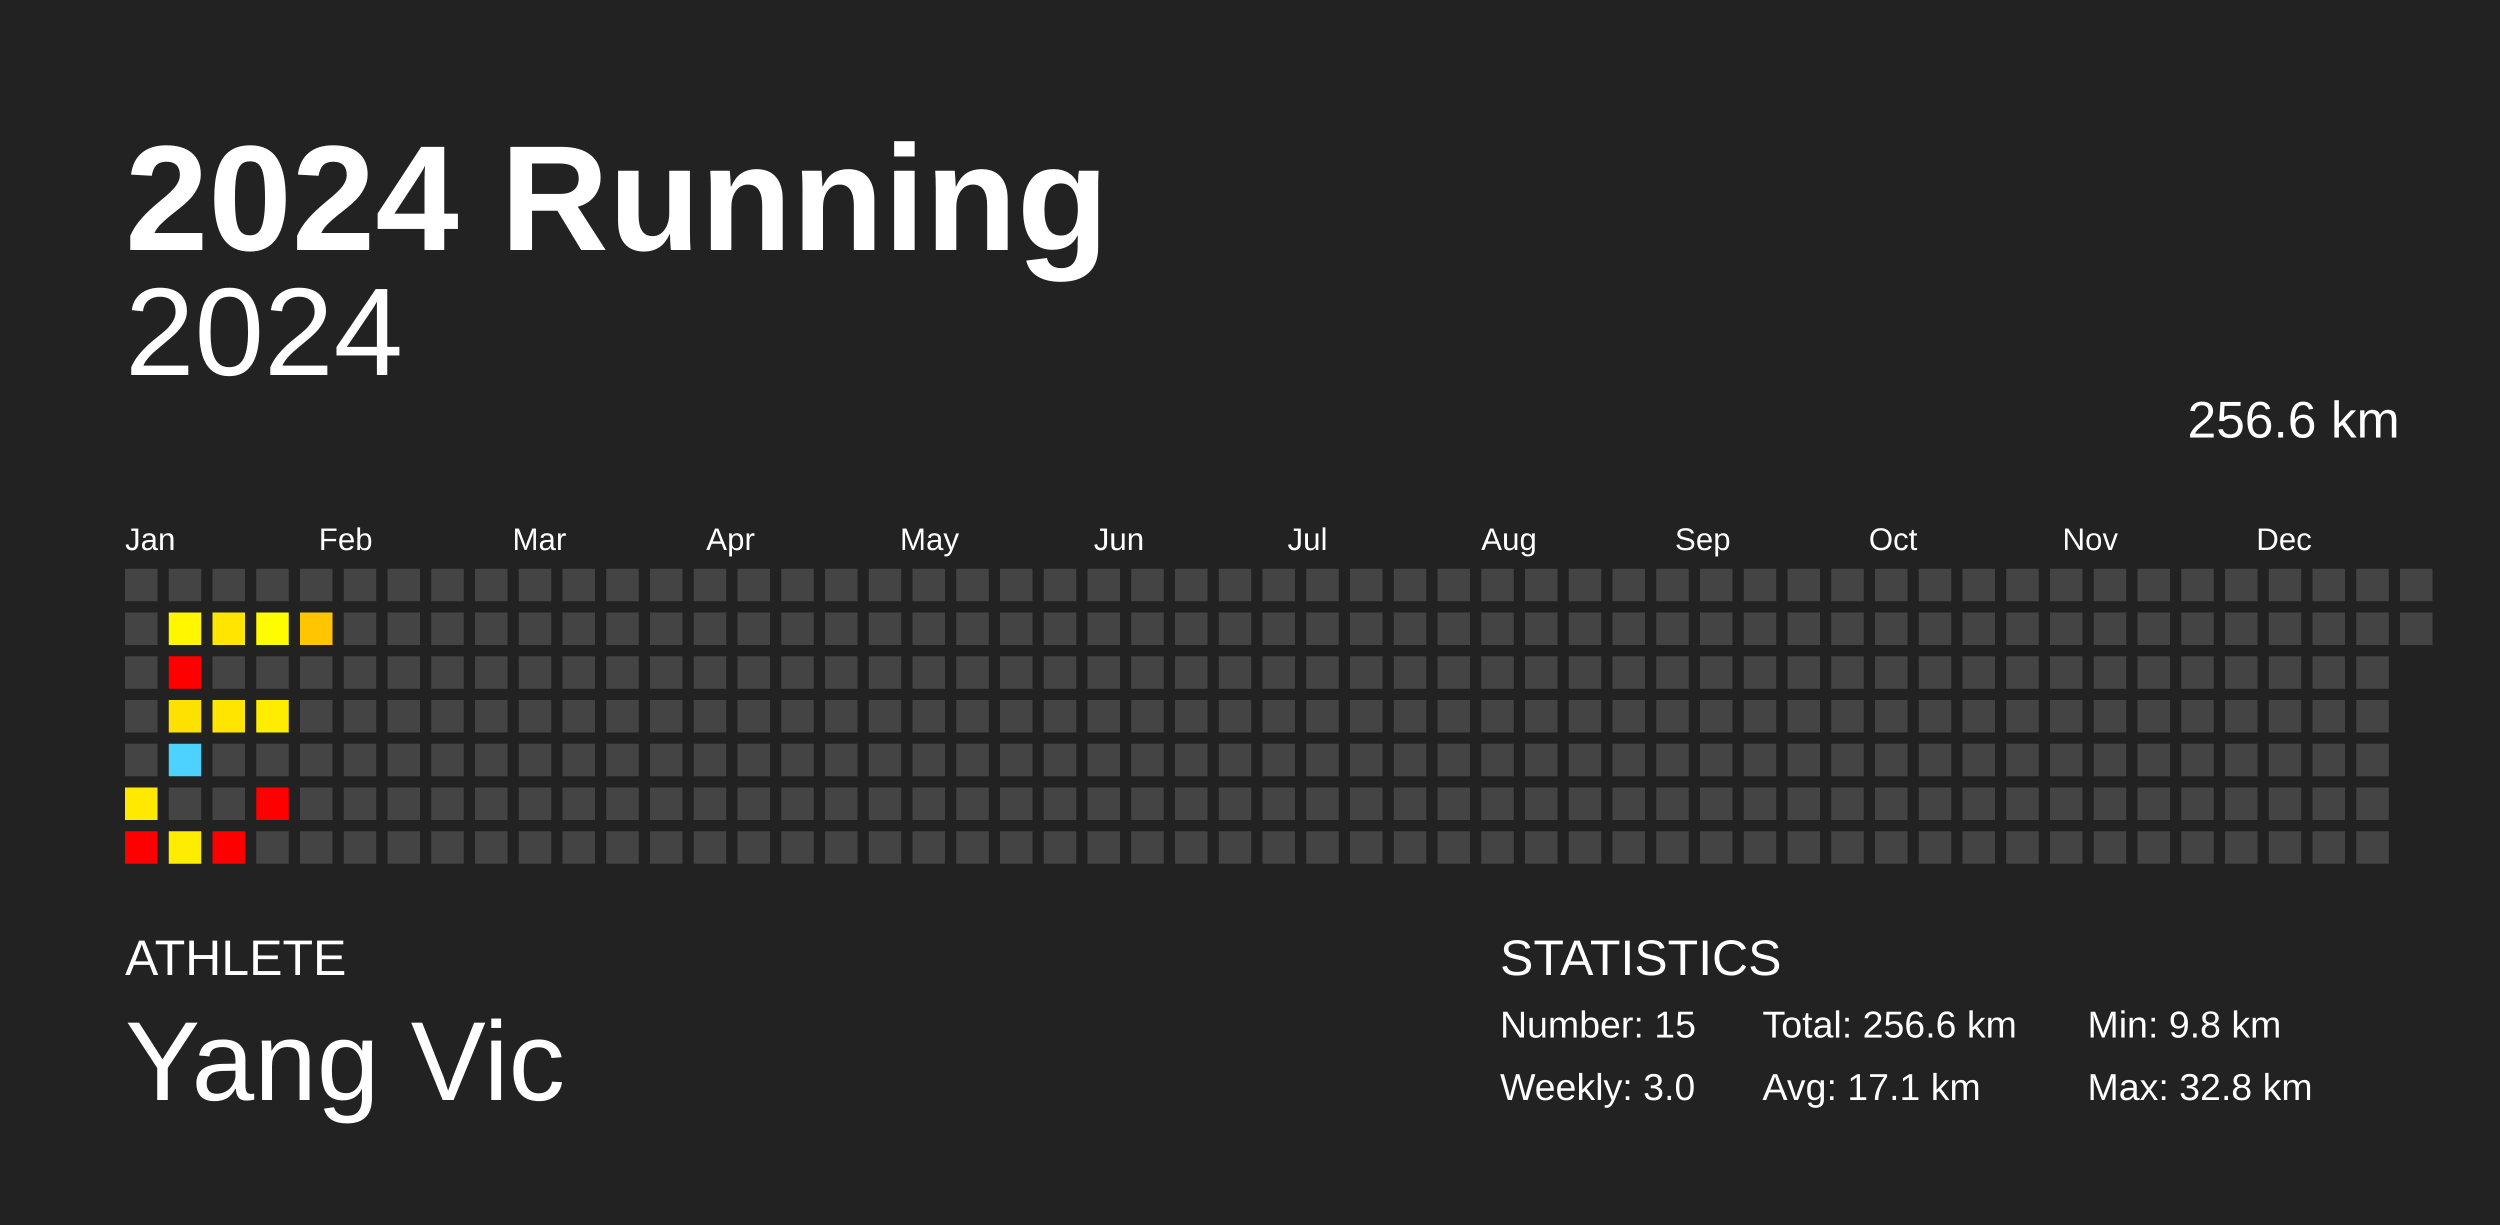
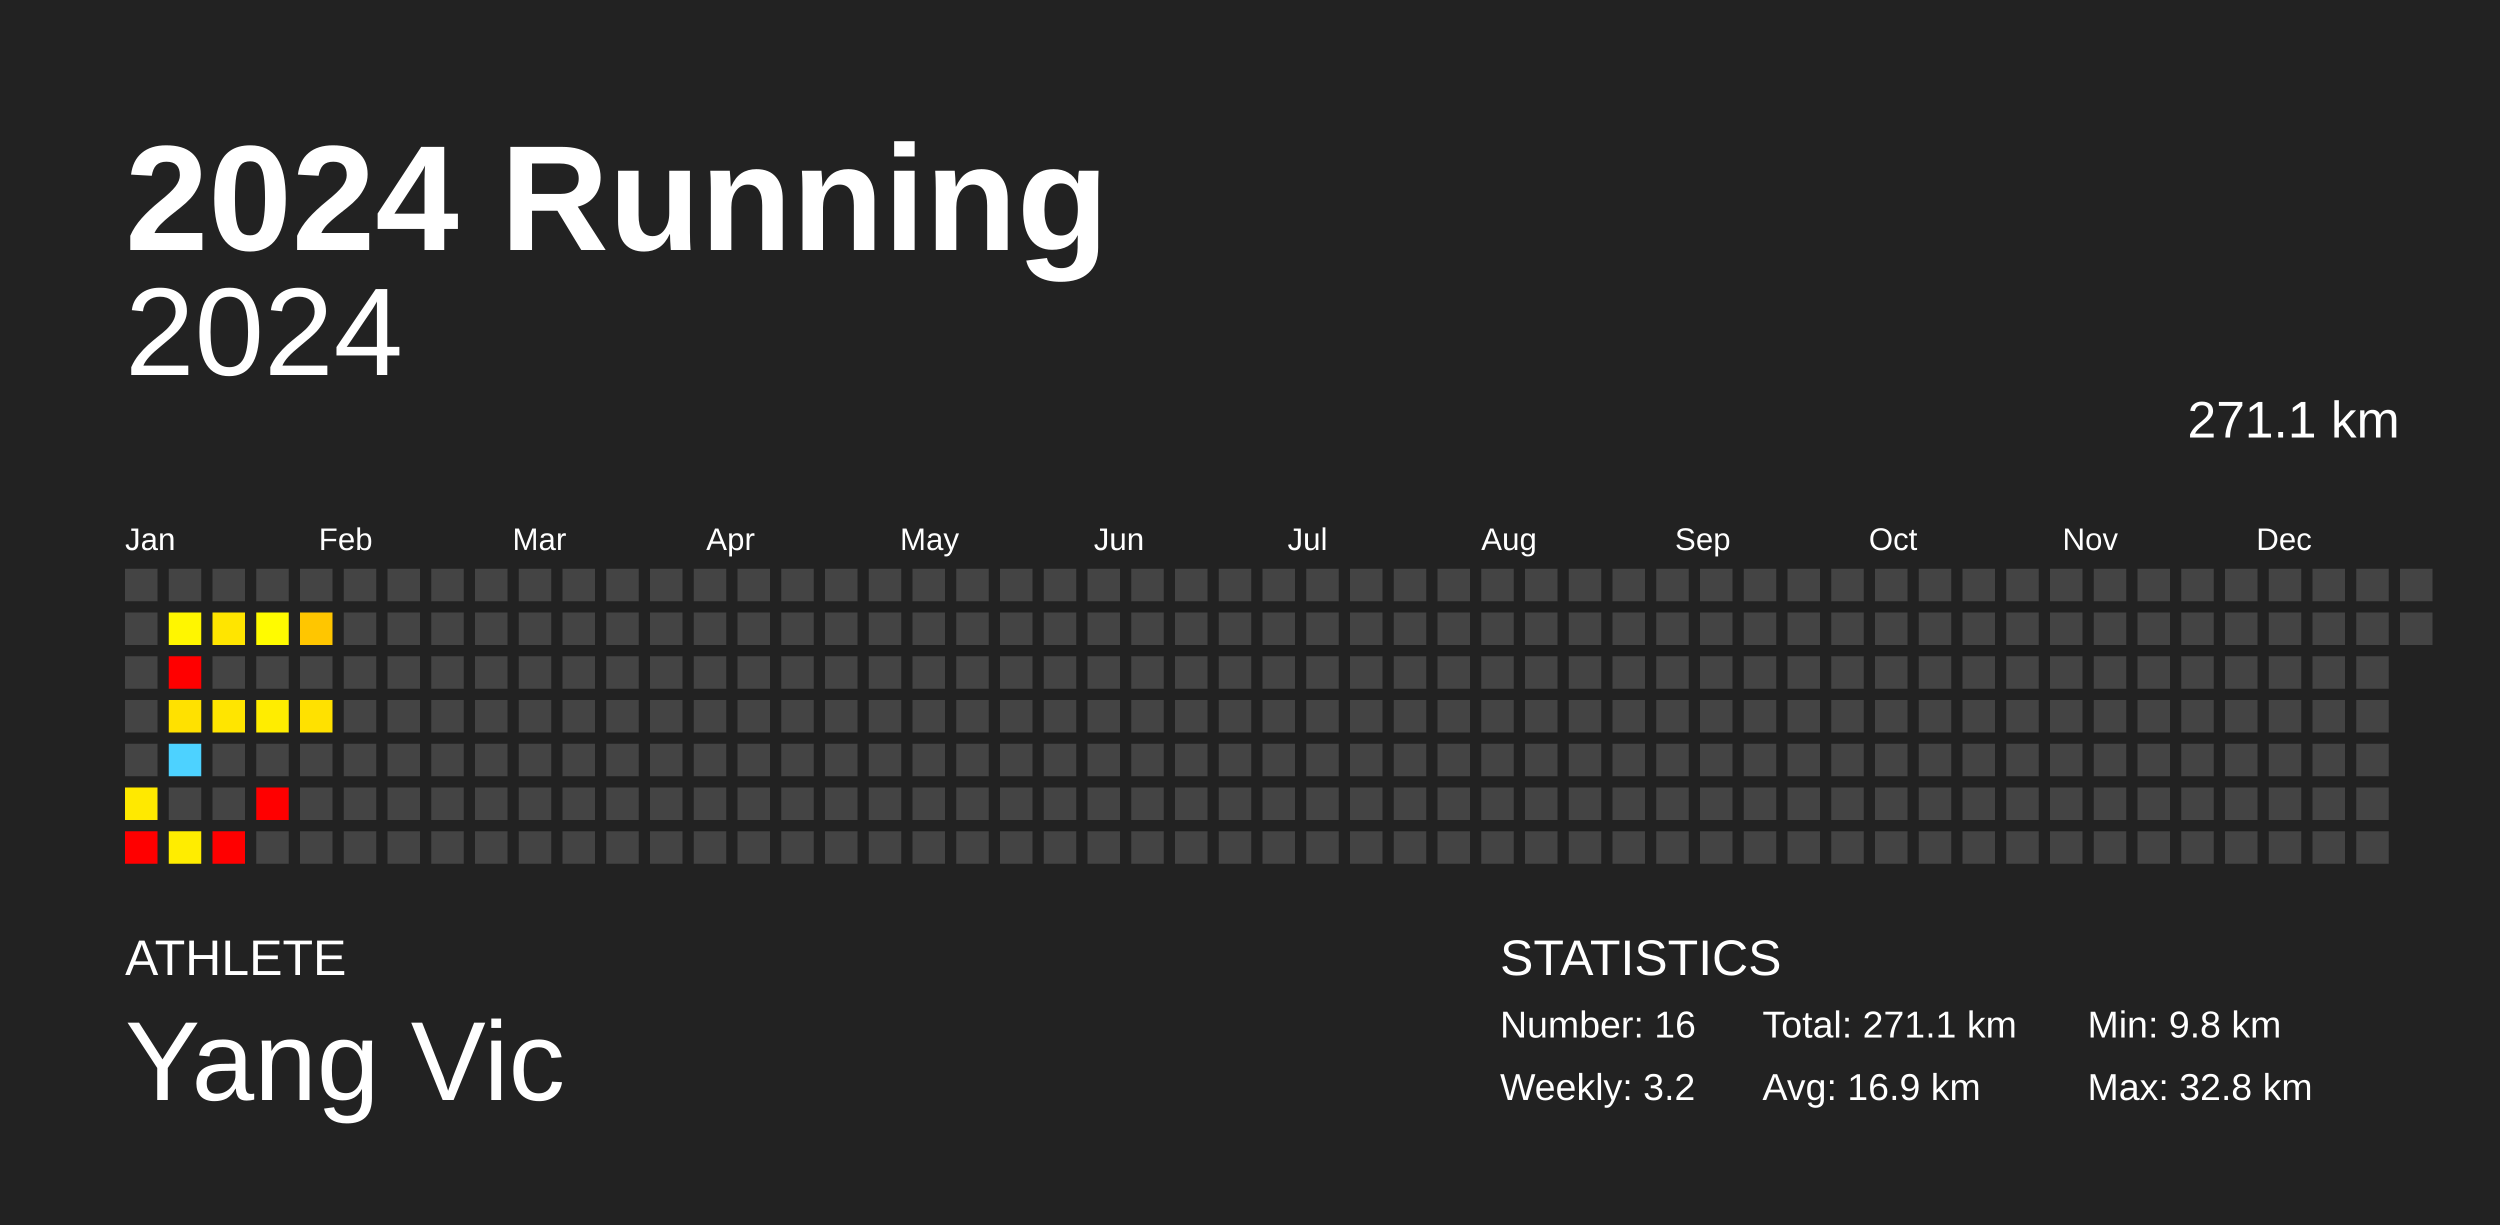
<svg xmlns="http://www.w3.org/2000/svg" baseProfile="full" height="98mm" version="1.1" viewBox="0,0,200,98" width="200mm">
  <defs />
  <rect fill="#222222" height="98" width="200" x="0" y="0" />
  <text fill="#FFFFFF" style="font-size:12px; font-family:Arial; font-weight:bold;" x="10" y="20">2024 Running</text>
  <text fill="#FFFFFF" style="font-size:4px; font-family:Arial" x="10" y="78">ATHLETE</text>
  <text fill="#FFFFFF" style="font-size:9px; font-family:Arial" x="10" y="88">Yang Vic</text>
  <text fill="#FFFFFF" style="font-size:4px; font-family:Arial" x="120" y="78">STATISTICS</text>
-   <text fill="#FFFFFF" style="font-size:3px; font-family:Arial" x="120" y="83">Number: 15</text>
-   <text fill="#FFFFFF" style="font-size:3px; font-family:Arial" x="120" y="88">Weekly: 3.0</text>
-   <text fill="#FFFFFF" style="font-size:3px; font-family:Arial" x="141" y="83">Total: 256.6 km</text>
-   <text fill="#FFFFFF" style="font-size:3px; font-family:Arial" x="141" y="88">Avg: 17.1 km</text>
+   <text fill="#FFFFFF" style="font-size:3px; font-family:Arial" x="120" y="83">Number: 16</text>
+   <text fill="#FFFFFF" style="font-size:3px; font-family:Arial" x="120" y="88">Weekly: 3.2</text>
+   <text fill="#FFFFFF" style="font-size:3px; font-family:Arial" x="141" y="83">Total: 271.1 km</text>
+   <text fill="#FFFFFF" style="font-size:3px; font-family:Arial" x="141" y="88">Avg: 16.9 km</text>
  <text fill="#FFFFFF" style="font-size:3px; font-family:Arial" x="167" y="83">Min: 9.8 km</text>
  <text fill="#FFFFFF" style="font-size:3px; font-family:Arial" x="167" y="88">Max: 32.8 km</text>
  <text alignment-baseline="hanging" fill="#FFFFFF" style="font-size:10.0px; font-family:Arial;" x="10" y="30">2024</text>
-   <text alignment-baseline="hanging" fill="#FFFFFF" style="font-size:4.125px; font-family:Arial;" x="175" y="35">256.6 km</text>
+   <text alignment-baseline="hanging" fill="#FFFFFF" style="font-size:4.125px; font-family:Arial;" x="175" y="35">271.1 km</text>
  <text fill="#FFFFFF" style="font-size:2.5px; font-family:Arial" x="10.0" y="44">Jan</text>
  <text fill="#FFFFFF" style="font-size:2.5px; font-family:Arial" x="25.5" y="44">Feb</text>
  <text fill="#FFFFFF" style="font-size:2.5px; font-family:Arial" x="41.0" y="44">Mar</text>
  <text fill="#FFFFFF" style="font-size:2.5px; font-family:Arial" x="56.5" y="44">Apr</text>
  <text fill="#FFFFFF" style="font-size:2.5px; font-family:Arial" x="72.0" y="44">May</text>
  <text fill="#FFFFFF" style="font-size:2.5px; font-family:Arial" x="87.5" y="44">Jun</text>
  <text fill="#FFFFFF" style="font-size:2.5px; font-family:Arial" x="103.0" y="44">Jul</text>
  <text fill="#FFFFFF" style="font-size:2.5px; font-family:Arial" x="118.5" y="44">Aug</text>
  <text fill="#FFFFFF" style="font-size:2.5px; font-family:Arial" x="134.0" y="44">Sep</text>
  <text fill="#FFFFFF" style="font-size:2.5px; font-family:Arial" x="149.5" y="44">Oct</text>
  <text fill="#FFFFFF" style="font-size:2.5px; font-family:Arial" x="165.0" y="44">Nov</text>
  <text fill="#FFFFFF" style="font-size:2.5px; font-family:Arial" x="180.5" y="44">Dec</text>
  <rect fill="#444444" height="2.6" width="2.6" x="10.0" y="45.5" />
  <rect fill="#444444" height="2.6" width="2.6" x="10.0" y="49.0" />
  <rect fill="#444444" height="2.6" width="2.6" x="10.0" y="52.5" />
  <rect fill="#444444" height="2.6" width="2.6" x="10.0" y="56.0" />
  <rect fill="#444444" height="2.6" width="2.6" x="10.0" y="59.5" />
  <rect fill="#ffe900" height="2.6" width="2.6" x="10.0" y="63.0" />
  <rect fill="red" height="2.6" width="2.6" x="10.0" y="66.5" />
  <rect fill="#444444" height="2.6" width="2.6" x="13.5" y="45.5" />
  <rect fill="#fff600" height="2.6" width="2.6" x="13.5" y="49.0" />
  <rect fill="red" height="2.6" width="2.6" x="13.5" y="52.5" />
  <rect fill="#ffe100" height="2.6" width="2.6" x="13.5" y="56.0" />
  <rect fill="#4dd2ff" height="2.6" width="2.6" x="13.5" y="59.5" />
  <rect fill="#444444" height="2.6" width="2.6" x="13.5" y="63.0" />
  <rect fill="#ffed00" height="2.6" width="2.6" x="13.5" y="66.5" />
  <rect fill="#444444" height="2.6" width="2.6" x="17.0" y="45.5" />
  <rect fill="#ffe500" height="2.6" width="2.6" x="17.0" y="49.0" />
  <rect fill="#444444" height="2.6" width="2.6" x="17.0" y="52.5" />
  <rect fill="#ffe500" height="2.6" width="2.6" x="17.0" y="56.0" />
  <rect fill="#444444" height="2.6" width="2.6" x="17.0" y="59.5" />
  <rect fill="#444444" height="2.6" width="2.6" x="17.0" y="63.0" />
  <rect fill="red" height="2.6" width="2.6" x="17.0" y="66.5" />
  <rect fill="#444444" height="2.6" width="2.6" x="20.5" y="45.5" />
  <rect fill="#fffb00" height="2.6" width="2.6" x="20.5" y="49.0" />
  <rect fill="#444444" height="2.6" width="2.6" x="20.5" y="52.5" />
  <rect fill="#ffed00" height="2.6" width="2.6" x="20.5" y="56.0" />
  <rect fill="#444444" height="2.6" width="2.6" x="20.5" y="59.5" />
  <rect fill="red" height="2.6" width="2.6" x="20.5" y="63.0" />
  <rect fill="#444444" height="2.6" width="2.6" x="20.5" y="66.5" />
  <rect fill="#444444" height="2.6" width="2.6" x="24.0" y="45.5" />
  <rect fill="#ffc600" height="2.6" width="2.6" x="24.0" y="49.0" />
  <rect fill="#444444" height="2.6" width="2.6" x="24.0" y="52.5" />
-   <rect fill="#444444" height="2.6" width="2.6" x="24.0" y="56.0" />
+   <rect fill="#ffe100" height="2.6" width="2.6" x="24.0" y="56.0" />
  <rect fill="#444444" height="2.6" width="2.6" x="24.0" y="59.5" />
  <rect fill="#444444" height="2.6" width="2.6" x="24.0" y="63.0" />
  <rect fill="#444444" height="2.6" width="2.6" x="24.0" y="66.5" />
  <rect fill="#444444" height="2.6" width="2.6" x="27.5" y="45.5" />
  <rect fill="#444444" height="2.6" width="2.6" x="27.5" y="49.0" />
  <rect fill="#444444" height="2.6" width="2.6" x="27.5" y="52.5" />
  <rect fill="#444444" height="2.6" width="2.6" x="27.5" y="56.0" />
  <rect fill="#444444" height="2.6" width="2.6" x="27.5" y="59.5" />
  <rect fill="#444444" height="2.6" width="2.6" x="27.5" y="63.0" />
  <rect fill="#444444" height="2.6" width="2.6" x="27.5" y="66.5" />
  <rect fill="#444444" height="2.6" width="2.6" x="31.0" y="45.5" />
  <rect fill="#444444" height="2.6" width="2.6" x="31.0" y="49.0" />
  <rect fill="#444444" height="2.6" width="2.6" x="31.0" y="52.5" />
  <rect fill="#444444" height="2.6" width="2.6" x="31.0" y="56.0" />
  <rect fill="#444444" height="2.6" width="2.6" x="31.0" y="59.5" />
  <rect fill="#444444" height="2.6" width="2.6" x="31.0" y="63.0" />
  <rect fill="#444444" height="2.6" width="2.6" x="31.0" y="66.5" />
  <rect fill="#444444" height="2.6" width="2.6" x="34.5" y="45.5" />
  <rect fill="#444444" height="2.6" width="2.6" x="34.5" y="49.0" />
  <rect fill="#444444" height="2.6" width="2.6" x="34.5" y="52.5" />
  <rect fill="#444444" height="2.6" width="2.6" x="34.5" y="56.0" />
  <rect fill="#444444" height="2.6" width="2.6" x="34.5" y="59.5" />
  <rect fill="#444444" height="2.6" width="2.6" x="34.5" y="63.0" />
  <rect fill="#444444" height="2.6" width="2.6" x="34.5" y="66.5" />
  <rect fill="#444444" height="2.6" width="2.6" x="38.0" y="45.5" />
  <rect fill="#444444" height="2.6" width="2.6" x="38.0" y="49.0" />
  <rect fill="#444444" height="2.6" width="2.6" x="38.0" y="52.5" />
  <rect fill="#444444" height="2.6" width="2.6" x="38.0" y="56.0" />
  <rect fill="#444444" height="2.6" width="2.6" x="38.0" y="59.5" />
  <rect fill="#444444" height="2.6" width="2.6" x="38.0" y="63.0" />
  <rect fill="#444444" height="2.6" width="2.6" x="38.0" y="66.5" />
  <rect fill="#444444" height="2.6" width="2.6" x="41.5" y="45.5" />
  <rect fill="#444444" height="2.6" width="2.6" x="41.5" y="49.0" />
  <rect fill="#444444" height="2.6" width="2.6" x="41.5" y="52.5" />
  <rect fill="#444444" height="2.6" width="2.6" x="41.5" y="56.0" />
  <rect fill="#444444" height="2.6" width="2.6" x="41.5" y="59.5" />
  <rect fill="#444444" height="2.6" width="2.6" x="41.5" y="63.0" />
  <rect fill="#444444" height="2.6" width="2.6" x="41.5" y="66.5" />
  <rect fill="#444444" height="2.6" width="2.6" x="45.0" y="45.5" />
  <rect fill="#444444" height="2.6" width="2.6" x="45.0" y="49.0" />
  <rect fill="#444444" height="2.6" width="2.6" x="45.0" y="52.5" />
  <rect fill="#444444" height="2.6" width="2.6" x="45.0" y="56.0" />
  <rect fill="#444444" height="2.6" width="2.6" x="45.0" y="59.5" />
  <rect fill="#444444" height="2.6" width="2.6" x="45.0" y="63.0" />
  <rect fill="#444444" height="2.6" width="2.6" x="45.0" y="66.5" />
  <rect fill="#444444" height="2.6" width="2.6" x="48.5" y="45.5" />
  <rect fill="#444444" height="2.6" width="2.6" x="48.5" y="49.0" />
  <rect fill="#444444" height="2.6" width="2.6" x="48.5" y="52.5" />
  <rect fill="#444444" height="2.6" width="2.6" x="48.5" y="56.0" />
  <rect fill="#444444" height="2.6" width="2.6" x="48.5" y="59.5" />
  <rect fill="#444444" height="2.6" width="2.6" x="48.5" y="63.0" />
  <rect fill="#444444" height="2.6" width="2.6" x="48.5" y="66.5" />
  <rect fill="#444444" height="2.6" width="2.6" x="52.0" y="45.5" />
  <rect fill="#444444" height="2.6" width="2.6" x="52.0" y="49.0" />
  <rect fill="#444444" height="2.6" width="2.6" x="52.0" y="52.5" />
  <rect fill="#444444" height="2.6" width="2.6" x="52.0" y="56.0" />
  <rect fill="#444444" height="2.6" width="2.6" x="52.0" y="59.5" />
  <rect fill="#444444" height="2.6" width="2.6" x="52.0" y="63.0" />
  <rect fill="#444444" height="2.6" width="2.6" x="52.0" y="66.5" />
  <rect fill="#444444" height="2.6" width="2.6" x="55.5" y="45.5" />
  <rect fill="#444444" height="2.6" width="2.6" x="55.5" y="49.0" />
  <rect fill="#444444" height="2.6" width="2.6" x="55.5" y="52.5" />
  <rect fill="#444444" height="2.6" width="2.6" x="55.5" y="56.0" />
  <rect fill="#444444" height="2.6" width="2.6" x="55.5" y="59.5" />
  <rect fill="#444444" height="2.6" width="2.6" x="55.5" y="63.0" />
  <rect fill="#444444" height="2.6" width="2.6" x="55.5" y="66.5" />
  <rect fill="#444444" height="2.6" width="2.6" x="59.0" y="45.5" />
  <rect fill="#444444" height="2.6" width="2.6" x="59.0" y="49.0" />
  <rect fill="#444444" height="2.6" width="2.6" x="59.0" y="52.5" />
  <rect fill="#444444" height="2.6" width="2.6" x="59.0" y="56.0" />
  <rect fill="#444444" height="2.6" width="2.6" x="59.0" y="59.5" />
  <rect fill="#444444" height="2.6" width="2.6" x="59.0" y="63.0" />
  <rect fill="#444444" height="2.6" width="2.6" x="59.0" y="66.5" />
  <rect fill="#444444" height="2.6" width="2.6" x="62.5" y="45.5" />
  <rect fill="#444444" height="2.6" width="2.6" x="62.5" y="49.0" />
  <rect fill="#444444" height="2.6" width="2.6" x="62.5" y="52.5" />
  <rect fill="#444444" height="2.6" width="2.6" x="62.5" y="56.0" />
  <rect fill="#444444" height="2.6" width="2.6" x="62.5" y="59.5" />
  <rect fill="#444444" height="2.6" width="2.6" x="62.5" y="63.0" />
  <rect fill="#444444" height="2.6" width="2.6" x="62.5" y="66.5" />
  <rect fill="#444444" height="2.6" width="2.6" x="66.0" y="45.5" />
  <rect fill="#444444" height="2.6" width="2.6" x="66.0" y="49.0" />
  <rect fill="#444444" height="2.6" width="2.6" x="66.0" y="52.5" />
  <rect fill="#444444" height="2.6" width="2.6" x="66.0" y="56.0" />
  <rect fill="#444444" height="2.6" width="2.6" x="66.0" y="59.5" />
  <rect fill="#444444" height="2.6" width="2.6" x="66.0" y="63.0" />
  <rect fill="#444444" height="2.6" width="2.6" x="66.0" y="66.5" />
  <rect fill="#444444" height="2.6" width="2.6" x="69.5" y="45.5" />
  <rect fill="#444444" height="2.6" width="2.6" x="69.5" y="49.0" />
  <rect fill="#444444" height="2.6" width="2.6" x="69.5" y="52.5" />
  <rect fill="#444444" height="2.6" width="2.6" x="69.5" y="56.0" />
  <rect fill="#444444" height="2.6" width="2.6" x="69.5" y="59.5" />
  <rect fill="#444444" height="2.6" width="2.6" x="69.5" y="63.0" />
  <rect fill="#444444" height="2.6" width="2.6" x="69.5" y="66.5" />
  <rect fill="#444444" height="2.6" width="2.6" x="73.0" y="45.5" />
  <rect fill="#444444" height="2.6" width="2.6" x="73.0" y="49.0" />
  <rect fill="#444444" height="2.6" width="2.6" x="73.0" y="52.5" />
  <rect fill="#444444" height="2.6" width="2.6" x="73.0" y="56.0" />
  <rect fill="#444444" height="2.6" width="2.6" x="73.0" y="59.5" />
  <rect fill="#444444" height="2.6" width="2.6" x="73.0" y="63.0" />
  <rect fill="#444444" height="2.6" width="2.6" x="73.0" y="66.5" />
  <rect fill="#444444" height="2.6" width="2.6" x="76.5" y="45.5" />
  <rect fill="#444444" height="2.6" width="2.6" x="76.5" y="49.0" />
  <rect fill="#444444" height="2.6" width="2.6" x="76.5" y="52.5" />
  <rect fill="#444444" height="2.6" width="2.6" x="76.5" y="56.0" />
  <rect fill="#444444" height="2.6" width="2.6" x="76.5" y="59.5" />
  <rect fill="#444444" height="2.6" width="2.6" x="76.5" y="63.0" />
  <rect fill="#444444" height="2.6" width="2.6" x="76.5" y="66.5" />
  <rect fill="#444444" height="2.6" width="2.6" x="80.0" y="45.5" />
  <rect fill="#444444" height="2.6" width="2.6" x="80.0" y="49.0" />
  <rect fill="#444444" height="2.6" width="2.6" x="80.0" y="52.5" />
  <rect fill="#444444" height="2.6" width="2.6" x="80.0" y="56.0" />
  <rect fill="#444444" height="2.6" width="2.6" x="80.0" y="59.5" />
  <rect fill="#444444" height="2.6" width="2.6" x="80.0" y="63.0" />
  <rect fill="#444444" height="2.6" width="2.6" x="80.0" y="66.5" />
  <rect fill="#444444" height="2.6" width="2.6" x="83.5" y="45.5" />
  <rect fill="#444444" height="2.6" width="2.6" x="83.5" y="49.0" />
  <rect fill="#444444" height="2.6" width="2.6" x="83.5" y="52.5" />
  <rect fill="#444444" height="2.6" width="2.6" x="83.5" y="56.0" />
  <rect fill="#444444" height="2.6" width="2.6" x="83.5" y="59.5" />
  <rect fill="#444444" height="2.6" width="2.6" x="83.5" y="63.0" />
  <rect fill="#444444" height="2.6" width="2.6" x="83.5" y="66.5" />
  <rect fill="#444444" height="2.6" width="2.6" x="87.0" y="45.5" />
  <rect fill="#444444" height="2.6" width="2.6" x="87.0" y="49.0" />
  <rect fill="#444444" height="2.6" width="2.6" x="87.0" y="52.5" />
  <rect fill="#444444" height="2.6" width="2.6" x="87.0" y="56.0" />
  <rect fill="#444444" height="2.6" width="2.6" x="87.0" y="59.5" />
  <rect fill="#444444" height="2.6" width="2.6" x="87.0" y="63.0" />
  <rect fill="#444444" height="2.6" width="2.6" x="87.0" y="66.5" />
  <rect fill="#444444" height="2.6" width="2.6" x="90.5" y="45.5" />
  <rect fill="#444444" height="2.6" width="2.6" x="90.5" y="49.0" />
  <rect fill="#444444" height="2.6" width="2.6" x="90.5" y="52.5" />
  <rect fill="#444444" height="2.6" width="2.6" x="90.5" y="56.0" />
  <rect fill="#444444" height="2.6" width="2.6" x="90.5" y="59.5" />
  <rect fill="#444444" height="2.6" width="2.6" x="90.5" y="63.0" />
  <rect fill="#444444" height="2.6" width="2.6" x="90.5" y="66.5" />
  <rect fill="#444444" height="2.6" width="2.6" x="94.0" y="45.5" />
  <rect fill="#444444" height="2.6" width="2.6" x="94.0" y="49.0" />
  <rect fill="#444444" height="2.6" width="2.6" x="94.0" y="52.5" />
  <rect fill="#444444" height="2.6" width="2.6" x="94.0" y="56.0" />
  <rect fill="#444444" height="2.6" width="2.6" x="94.0" y="59.5" />
  <rect fill="#444444" height="2.6" width="2.6" x="94.0" y="63.0" />
  <rect fill="#444444" height="2.6" width="2.6" x="94.0" y="66.5" />
  <rect fill="#444444" height="2.6" width="2.6" x="97.5" y="45.5" />
  <rect fill="#444444" height="2.6" width="2.6" x="97.5" y="49.0" />
  <rect fill="#444444" height="2.6" width="2.6" x="97.5" y="52.5" />
  <rect fill="#444444" height="2.6" width="2.6" x="97.5" y="56.0" />
  <rect fill="#444444" height="2.6" width="2.6" x="97.5" y="59.5" />
  <rect fill="#444444" height="2.6" width="2.6" x="97.5" y="63.0" />
  <rect fill="#444444" height="2.6" width="2.6" x="97.5" y="66.5" />
  <rect fill="#444444" height="2.6" width="2.6" x="101.0" y="45.5" />
  <rect fill="#444444" height="2.6" width="2.6" x="101.0" y="49.0" />
  <rect fill="#444444" height="2.6" width="2.6" x="101.0" y="52.5" />
  <rect fill="#444444" height="2.6" width="2.6" x="101.0" y="56.0" />
  <rect fill="#444444" height="2.6" width="2.6" x="101.0" y="59.5" />
  <rect fill="#444444" height="2.6" width="2.6" x="101.0" y="63.0" />
  <rect fill="#444444" height="2.6" width="2.6" x="101.0" y="66.5" />
  <rect fill="#444444" height="2.6" width="2.6" x="104.5" y="45.5" />
  <rect fill="#444444" height="2.6" width="2.6" x="104.5" y="49.0" />
  <rect fill="#444444" height="2.6" width="2.6" x="104.5" y="52.5" />
  <rect fill="#444444" height="2.6" width="2.6" x="104.5" y="56.0" />
  <rect fill="#444444" height="2.6" width="2.6" x="104.5" y="59.5" />
  <rect fill="#444444" height="2.6" width="2.6" x="104.5" y="63.0" />
  <rect fill="#444444" height="2.6" width="2.6" x="104.5" y="66.5" />
  <rect fill="#444444" height="2.6" width="2.6" x="108.0" y="45.5" />
  <rect fill="#444444" height="2.6" width="2.6" x="108.0" y="49.0" />
  <rect fill="#444444" height="2.6" width="2.6" x="108.0" y="52.5" />
  <rect fill="#444444" height="2.6" width="2.6" x="108.0" y="56.0" />
  <rect fill="#444444" height="2.6" width="2.6" x="108.0" y="59.5" />
  <rect fill="#444444" height="2.6" width="2.6" x="108.0" y="63.0" />
  <rect fill="#444444" height="2.6" width="2.6" x="108.0" y="66.5" />
  <rect fill="#444444" height="2.6" width="2.6" x="111.5" y="45.5" />
  <rect fill="#444444" height="2.6" width="2.6" x="111.5" y="49.0" />
  <rect fill="#444444" height="2.6" width="2.6" x="111.5" y="52.5" />
  <rect fill="#444444" height="2.6" width="2.6" x="111.5" y="56.0" />
  <rect fill="#444444" height="2.6" width="2.6" x="111.5" y="59.5" />
  <rect fill="#444444" height="2.6" width="2.6" x="111.5" y="63.0" />
  <rect fill="#444444" height="2.6" width="2.6" x="111.5" y="66.5" />
  <rect fill="#444444" height="2.6" width="2.6" x="115.0" y="45.5" />
  <rect fill="#444444" height="2.6" width="2.6" x="115.0" y="49.0" />
  <rect fill="#444444" height="2.6" width="2.6" x="115.0" y="52.5" />
  <rect fill="#444444" height="2.6" width="2.6" x="115.0" y="56.0" />
  <rect fill="#444444" height="2.6" width="2.6" x="115.0" y="59.5" />
  <rect fill="#444444" height="2.6" width="2.6" x="115.0" y="63.0" />
  <rect fill="#444444" height="2.6" width="2.6" x="115.0" y="66.5" />
  <rect fill="#444444" height="2.6" width="2.6" x="118.5" y="45.5" />
  <rect fill="#444444" height="2.6" width="2.6" x="118.5" y="49.0" />
  <rect fill="#444444" height="2.6" width="2.6" x="118.5" y="52.5" />
  <rect fill="#444444" height="2.6" width="2.6" x="118.5" y="56.0" />
  <rect fill="#444444" height="2.6" width="2.6" x="118.5" y="59.5" />
  <rect fill="#444444" height="2.6" width="2.6" x="118.5" y="63.0" />
  <rect fill="#444444" height="2.6" width="2.6" x="118.5" y="66.5" />
  <rect fill="#444444" height="2.6" width="2.6" x="122.0" y="45.5" />
  <rect fill="#444444" height="2.6" width="2.6" x="122.0" y="49.0" />
  <rect fill="#444444" height="2.6" width="2.6" x="122.0" y="52.5" />
  <rect fill="#444444" height="2.6" width="2.6" x="122.0" y="56.0" />
  <rect fill="#444444" height="2.6" width="2.6" x="122.0" y="59.5" />
  <rect fill="#444444" height="2.6" width="2.6" x="122.0" y="63.0" />
  <rect fill="#444444" height="2.6" width="2.6" x="122.0" y="66.5" />
  <rect fill="#444444" height="2.6" width="2.6" x="125.5" y="45.5" />
  <rect fill="#444444" height="2.6" width="2.6" x="125.5" y="49.0" />
  <rect fill="#444444" height="2.6" width="2.6" x="125.5" y="52.5" />
  <rect fill="#444444" height="2.6" width="2.6" x="125.5" y="56.0" />
  <rect fill="#444444" height="2.6" width="2.6" x="125.5" y="59.5" />
  <rect fill="#444444" height="2.6" width="2.6" x="125.5" y="63.0" />
  <rect fill="#444444" height="2.6" width="2.6" x="125.5" y="66.5" />
  <rect fill="#444444" height="2.6" width="2.6" x="129.0" y="45.5" />
  <rect fill="#444444" height="2.6" width="2.6" x="129.0" y="49.0" />
  <rect fill="#444444" height="2.6" width="2.6" x="129.0" y="52.5" />
  <rect fill="#444444" height="2.6" width="2.6" x="129.0" y="56.0" />
  <rect fill="#444444" height="2.6" width="2.6" x="129.0" y="59.5" />
  <rect fill="#444444" height="2.6" width="2.6" x="129.0" y="63.0" />
  <rect fill="#444444" height="2.6" width="2.6" x="129.0" y="66.5" />
  <rect fill="#444444" height="2.6" width="2.6" x="132.5" y="45.5" />
  <rect fill="#444444" height="2.6" width="2.6" x="132.5" y="49.0" />
  <rect fill="#444444" height="2.6" width="2.6" x="132.5" y="52.5" />
  <rect fill="#444444" height="2.6" width="2.6" x="132.5" y="56.0" />
  <rect fill="#444444" height="2.6" width="2.6" x="132.5" y="59.5" />
  <rect fill="#444444" height="2.6" width="2.6" x="132.5" y="63.0" />
  <rect fill="#444444" height="2.6" width="2.6" x="132.5" y="66.5" />
  <rect fill="#444444" height="2.6" width="2.6" x="136.0" y="45.5" />
  <rect fill="#444444" height="2.6" width="2.6" x="136.0" y="49.0" />
  <rect fill="#444444" height="2.6" width="2.6" x="136.0" y="52.5" />
  <rect fill="#444444" height="2.6" width="2.6" x="136.0" y="56.0" />
  <rect fill="#444444" height="2.6" width="2.6" x="136.0" y="59.5" />
  <rect fill="#444444" height="2.6" width="2.6" x="136.0" y="63.0" />
  <rect fill="#444444" height="2.6" width="2.6" x="136.0" y="66.5" />
  <rect fill="#444444" height="2.6" width="2.6" x="139.5" y="45.5" />
  <rect fill="#444444" height="2.6" width="2.6" x="139.5" y="49.0" />
  <rect fill="#444444" height="2.6" width="2.6" x="139.5" y="52.5" />
  <rect fill="#444444" height="2.6" width="2.6" x="139.5" y="56.0" />
  <rect fill="#444444" height="2.6" width="2.6" x="139.5" y="59.5" />
  <rect fill="#444444" height="2.6" width="2.6" x="139.5" y="63.0" />
  <rect fill="#444444" height="2.6" width="2.6" x="139.5" y="66.5" />
  <rect fill="#444444" height="2.6" width="2.6" x="143.0" y="45.5" />
  <rect fill="#444444" height="2.6" width="2.6" x="143.0" y="49.0" />
  <rect fill="#444444" height="2.6" width="2.6" x="143.0" y="52.5" />
  <rect fill="#444444" height="2.6" width="2.6" x="143.0" y="56.0" />
  <rect fill="#444444" height="2.6" width="2.6" x="143.0" y="59.5" />
  <rect fill="#444444" height="2.6" width="2.6" x="143.0" y="63.0" />
  <rect fill="#444444" height="2.6" width="2.6" x="143.0" y="66.5" />
  <rect fill="#444444" height="2.6" width="2.6" x="146.5" y="45.5" />
  <rect fill="#444444" height="2.6" width="2.6" x="146.5" y="49.0" />
  <rect fill="#444444" height="2.6" width="2.6" x="146.5" y="52.5" />
  <rect fill="#444444" height="2.6" width="2.6" x="146.5" y="56.0" />
  <rect fill="#444444" height="2.6" width="2.6" x="146.5" y="59.5" />
  <rect fill="#444444" height="2.6" width="2.6" x="146.5" y="63.0" />
  <rect fill="#444444" height="2.6" width="2.6" x="146.5" y="66.5" />
  <rect fill="#444444" height="2.6" width="2.6" x="150.0" y="45.5" />
  <rect fill="#444444" height="2.6" width="2.6" x="150.0" y="49.0" />
  <rect fill="#444444" height="2.6" width="2.6" x="150.0" y="52.5" />
  <rect fill="#444444" height="2.6" width="2.6" x="150.0" y="56.0" />
  <rect fill="#444444" height="2.6" width="2.6" x="150.0" y="59.5" />
  <rect fill="#444444" height="2.6" width="2.6" x="150.0" y="63.0" />
  <rect fill="#444444" height="2.6" width="2.6" x="150.0" y="66.5" />
  <rect fill="#444444" height="2.6" width="2.6" x="153.5" y="45.5" />
  <rect fill="#444444" height="2.6" width="2.6" x="153.5" y="49.0" />
  <rect fill="#444444" height="2.6" width="2.6" x="153.5" y="52.5" />
  <rect fill="#444444" height="2.6" width="2.6" x="153.5" y="56.0" />
  <rect fill="#444444" height="2.6" width="2.6" x="153.5" y="59.5" />
  <rect fill="#444444" height="2.6" width="2.6" x="153.5" y="63.0" />
  <rect fill="#444444" height="2.6" width="2.6" x="153.5" y="66.5" />
  <rect fill="#444444" height="2.6" width="2.6" x="157.0" y="45.5" />
  <rect fill="#444444" height="2.6" width="2.6" x="157.0" y="49.0" />
  <rect fill="#444444" height="2.6" width="2.6" x="157.0" y="52.5" />
  <rect fill="#444444" height="2.6" width="2.6" x="157.0" y="56.0" />
  <rect fill="#444444" height="2.6" width="2.6" x="157.0" y="59.5" />
  <rect fill="#444444" height="2.6" width="2.6" x="157.0" y="63.0" />
  <rect fill="#444444" height="2.6" width="2.6" x="157.0" y="66.5" />
  <rect fill="#444444" height="2.6" width="2.6" x="160.5" y="45.5" />
  <rect fill="#444444" height="2.6" width="2.6" x="160.5" y="49.0" />
  <rect fill="#444444" height="2.6" width="2.6" x="160.5" y="52.5" />
  <rect fill="#444444" height="2.6" width="2.6" x="160.5" y="56.0" />
  <rect fill="#444444" height="2.6" width="2.6" x="160.5" y="59.5" />
  <rect fill="#444444" height="2.6" width="2.6" x="160.5" y="63.0" />
  <rect fill="#444444" height="2.6" width="2.6" x="160.5" y="66.5" />
  <rect fill="#444444" height="2.6" width="2.6" x="164.0" y="45.5" />
  <rect fill="#444444" height="2.6" width="2.6" x="164.0" y="49.0" />
  <rect fill="#444444" height="2.6" width="2.6" x="164.0" y="52.5" />
  <rect fill="#444444" height="2.6" width="2.6" x="164.0" y="56.0" />
  <rect fill="#444444" height="2.6" width="2.6" x="164.0" y="59.5" />
  <rect fill="#444444" height="2.6" width="2.6" x="164.0" y="63.0" />
  <rect fill="#444444" height="2.6" width="2.6" x="164.0" y="66.5" />
  <rect fill="#444444" height="2.6" width="2.6" x="167.5" y="45.5" />
  <rect fill="#444444" height="2.6" width="2.6" x="167.5" y="49.0" />
  <rect fill="#444444" height="2.6" width="2.6" x="167.5" y="52.5" />
  <rect fill="#444444" height="2.6" width="2.6" x="167.5" y="56.0" />
  <rect fill="#444444" height="2.6" width="2.6" x="167.5" y="59.5" />
  <rect fill="#444444" height="2.6" width="2.6" x="167.5" y="63.0" />
  <rect fill="#444444" height="2.6" width="2.6" x="167.5" y="66.5" />
  <rect fill="#444444" height="2.6" width="2.6" x="171.0" y="45.5" />
  <rect fill="#444444" height="2.6" width="2.6" x="171.0" y="49.0" />
  <rect fill="#444444" height="2.6" width="2.6" x="171.0" y="52.5" />
  <rect fill="#444444" height="2.6" width="2.6" x="171.0" y="56.0" />
  <rect fill="#444444" height="2.6" width="2.6" x="171.0" y="59.5" />
  <rect fill="#444444" height="2.6" width="2.6" x="171.0" y="63.0" />
  <rect fill="#444444" height="2.6" width="2.6" x="171.0" y="66.5" />
  <rect fill="#444444" height="2.6" width="2.6" x="174.5" y="45.5" />
  <rect fill="#444444" height="2.6" width="2.6" x="174.5" y="49.0" />
  <rect fill="#444444" height="2.6" width="2.6" x="174.5" y="52.5" />
  <rect fill="#444444" height="2.6" width="2.6" x="174.5" y="56.0" />
  <rect fill="#444444" height="2.6" width="2.6" x="174.5" y="59.5" />
  <rect fill="#444444" height="2.6" width="2.6" x="174.5" y="63.0" />
  <rect fill="#444444" height="2.6" width="2.6" x="174.5" y="66.5" />
  <rect fill="#444444" height="2.6" width="2.6" x="178.0" y="45.5" />
  <rect fill="#444444" height="2.6" width="2.6" x="178.0" y="49.0" />
  <rect fill="#444444" height="2.6" width="2.6" x="178.0" y="52.5" />
  <rect fill="#444444" height="2.6" width="2.6" x="178.0" y="56.0" />
  <rect fill="#444444" height="2.6" width="2.6" x="178.0" y="59.5" />
  <rect fill="#444444" height="2.6" width="2.6" x="178.0" y="63.0" />
  <rect fill="#444444" height="2.6" width="2.6" x="178.0" y="66.5" />
  <rect fill="#444444" height="2.6" width="2.6" x="181.5" y="45.5" />
  <rect fill="#444444" height="2.6" width="2.6" x="181.5" y="49.0" />
  <rect fill="#444444" height="2.6" width="2.6" x="181.5" y="52.5" />
  <rect fill="#444444" height="2.6" width="2.6" x="181.5" y="56.0" />
  <rect fill="#444444" height="2.6" width="2.6" x="181.5" y="59.5" />
  <rect fill="#444444" height="2.6" width="2.6" x="181.5" y="63.0" />
  <rect fill="#444444" height="2.6" width="2.6" x="181.5" y="66.5" />
  <rect fill="#444444" height="2.6" width="2.6" x="185.0" y="45.5" />
  <rect fill="#444444" height="2.6" width="2.6" x="185.0" y="49.0" />
  <rect fill="#444444" height="2.6" width="2.6" x="185.0" y="52.5" />
  <rect fill="#444444" height="2.6" width="2.6" x="185.0" y="56.0" />
  <rect fill="#444444" height="2.6" width="2.6" x="185.0" y="59.5" />
  <rect fill="#444444" height="2.6" width="2.6" x="185.0" y="63.0" />
  <rect fill="#444444" height="2.6" width="2.6" x="185.0" y="66.5" />
  <rect fill="#444444" height="2.6" width="2.6" x="188.5" y="45.5" />
  <rect fill="#444444" height="2.6" width="2.6" x="188.5" y="49.0" />
  <rect fill="#444444" height="2.6" width="2.6" x="188.5" y="52.5" />
  <rect fill="#444444" height="2.6" width="2.6" x="188.5" y="56.0" />
  <rect fill="#444444" height="2.6" width="2.6" x="188.5" y="59.5" />
  <rect fill="#444444" height="2.6" width="2.6" x="188.5" y="63.0" />
  <rect fill="#444444" height="2.6" width="2.6" x="188.5" y="66.5" />
  <rect fill="#444444" height="2.6" width="2.6" x="192.0" y="45.5" />
  <rect fill="#444444" height="2.6" width="2.6" x="192.0" y="49.0" />
</svg>
